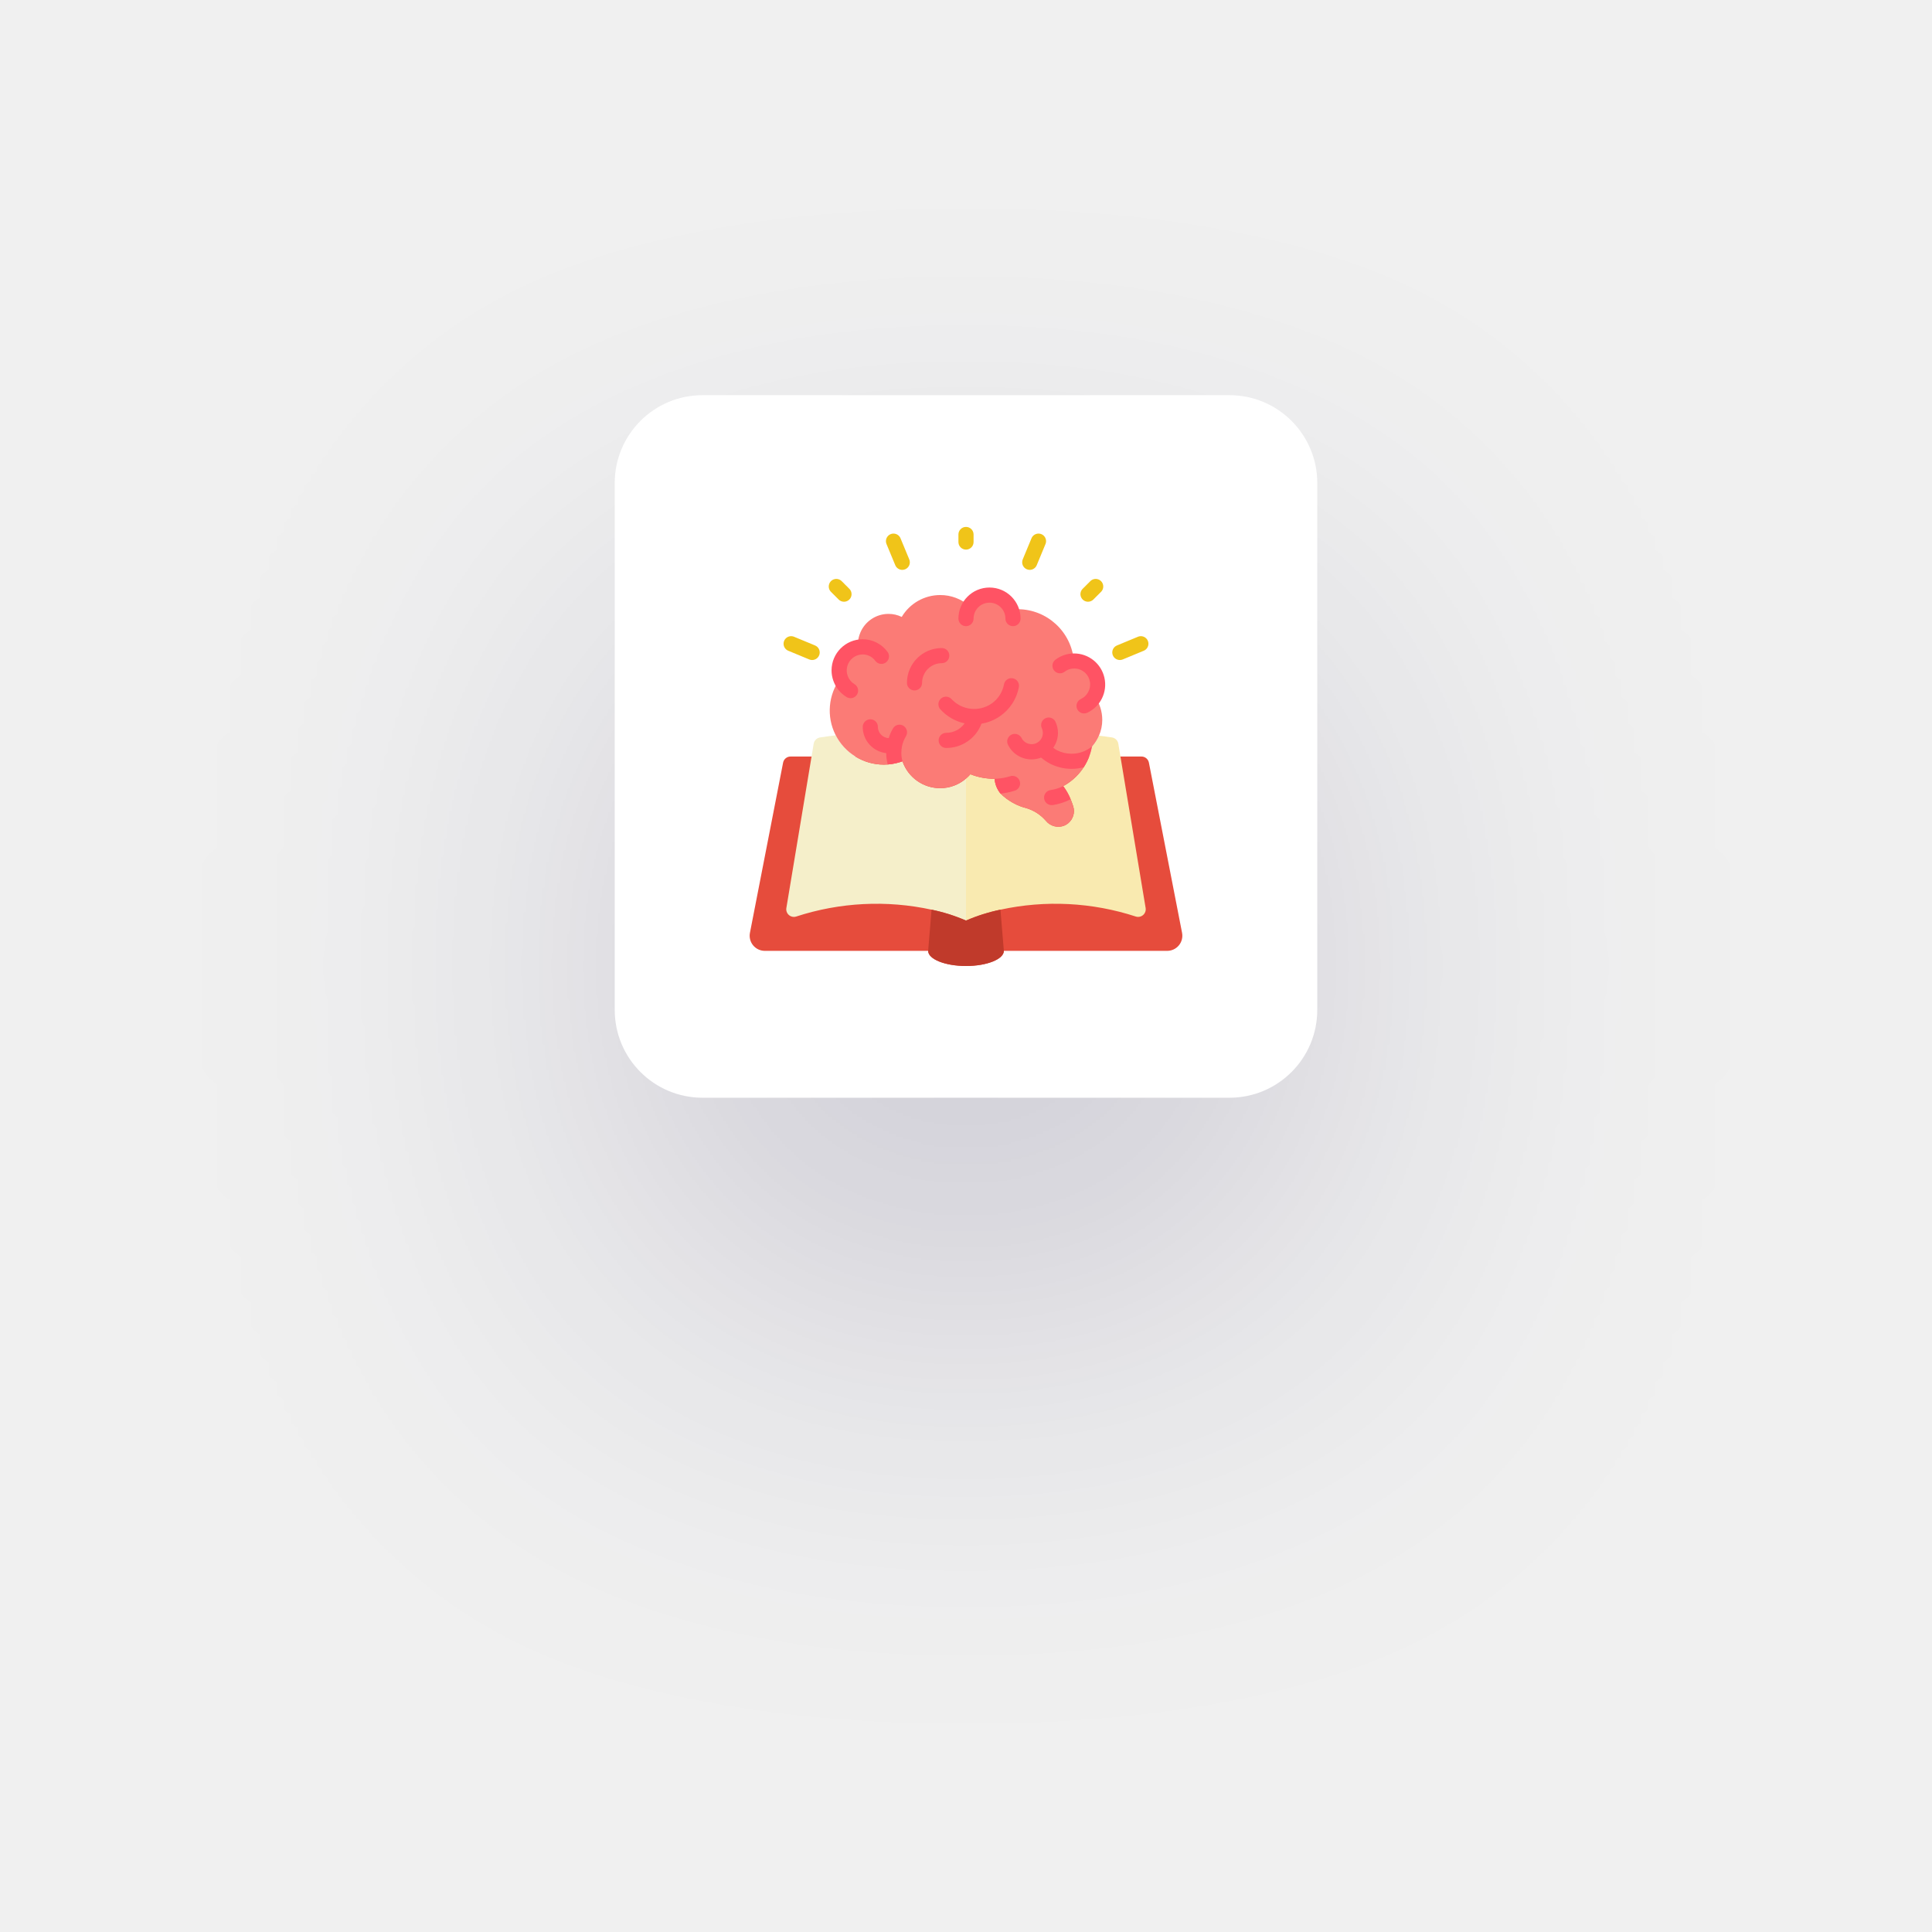
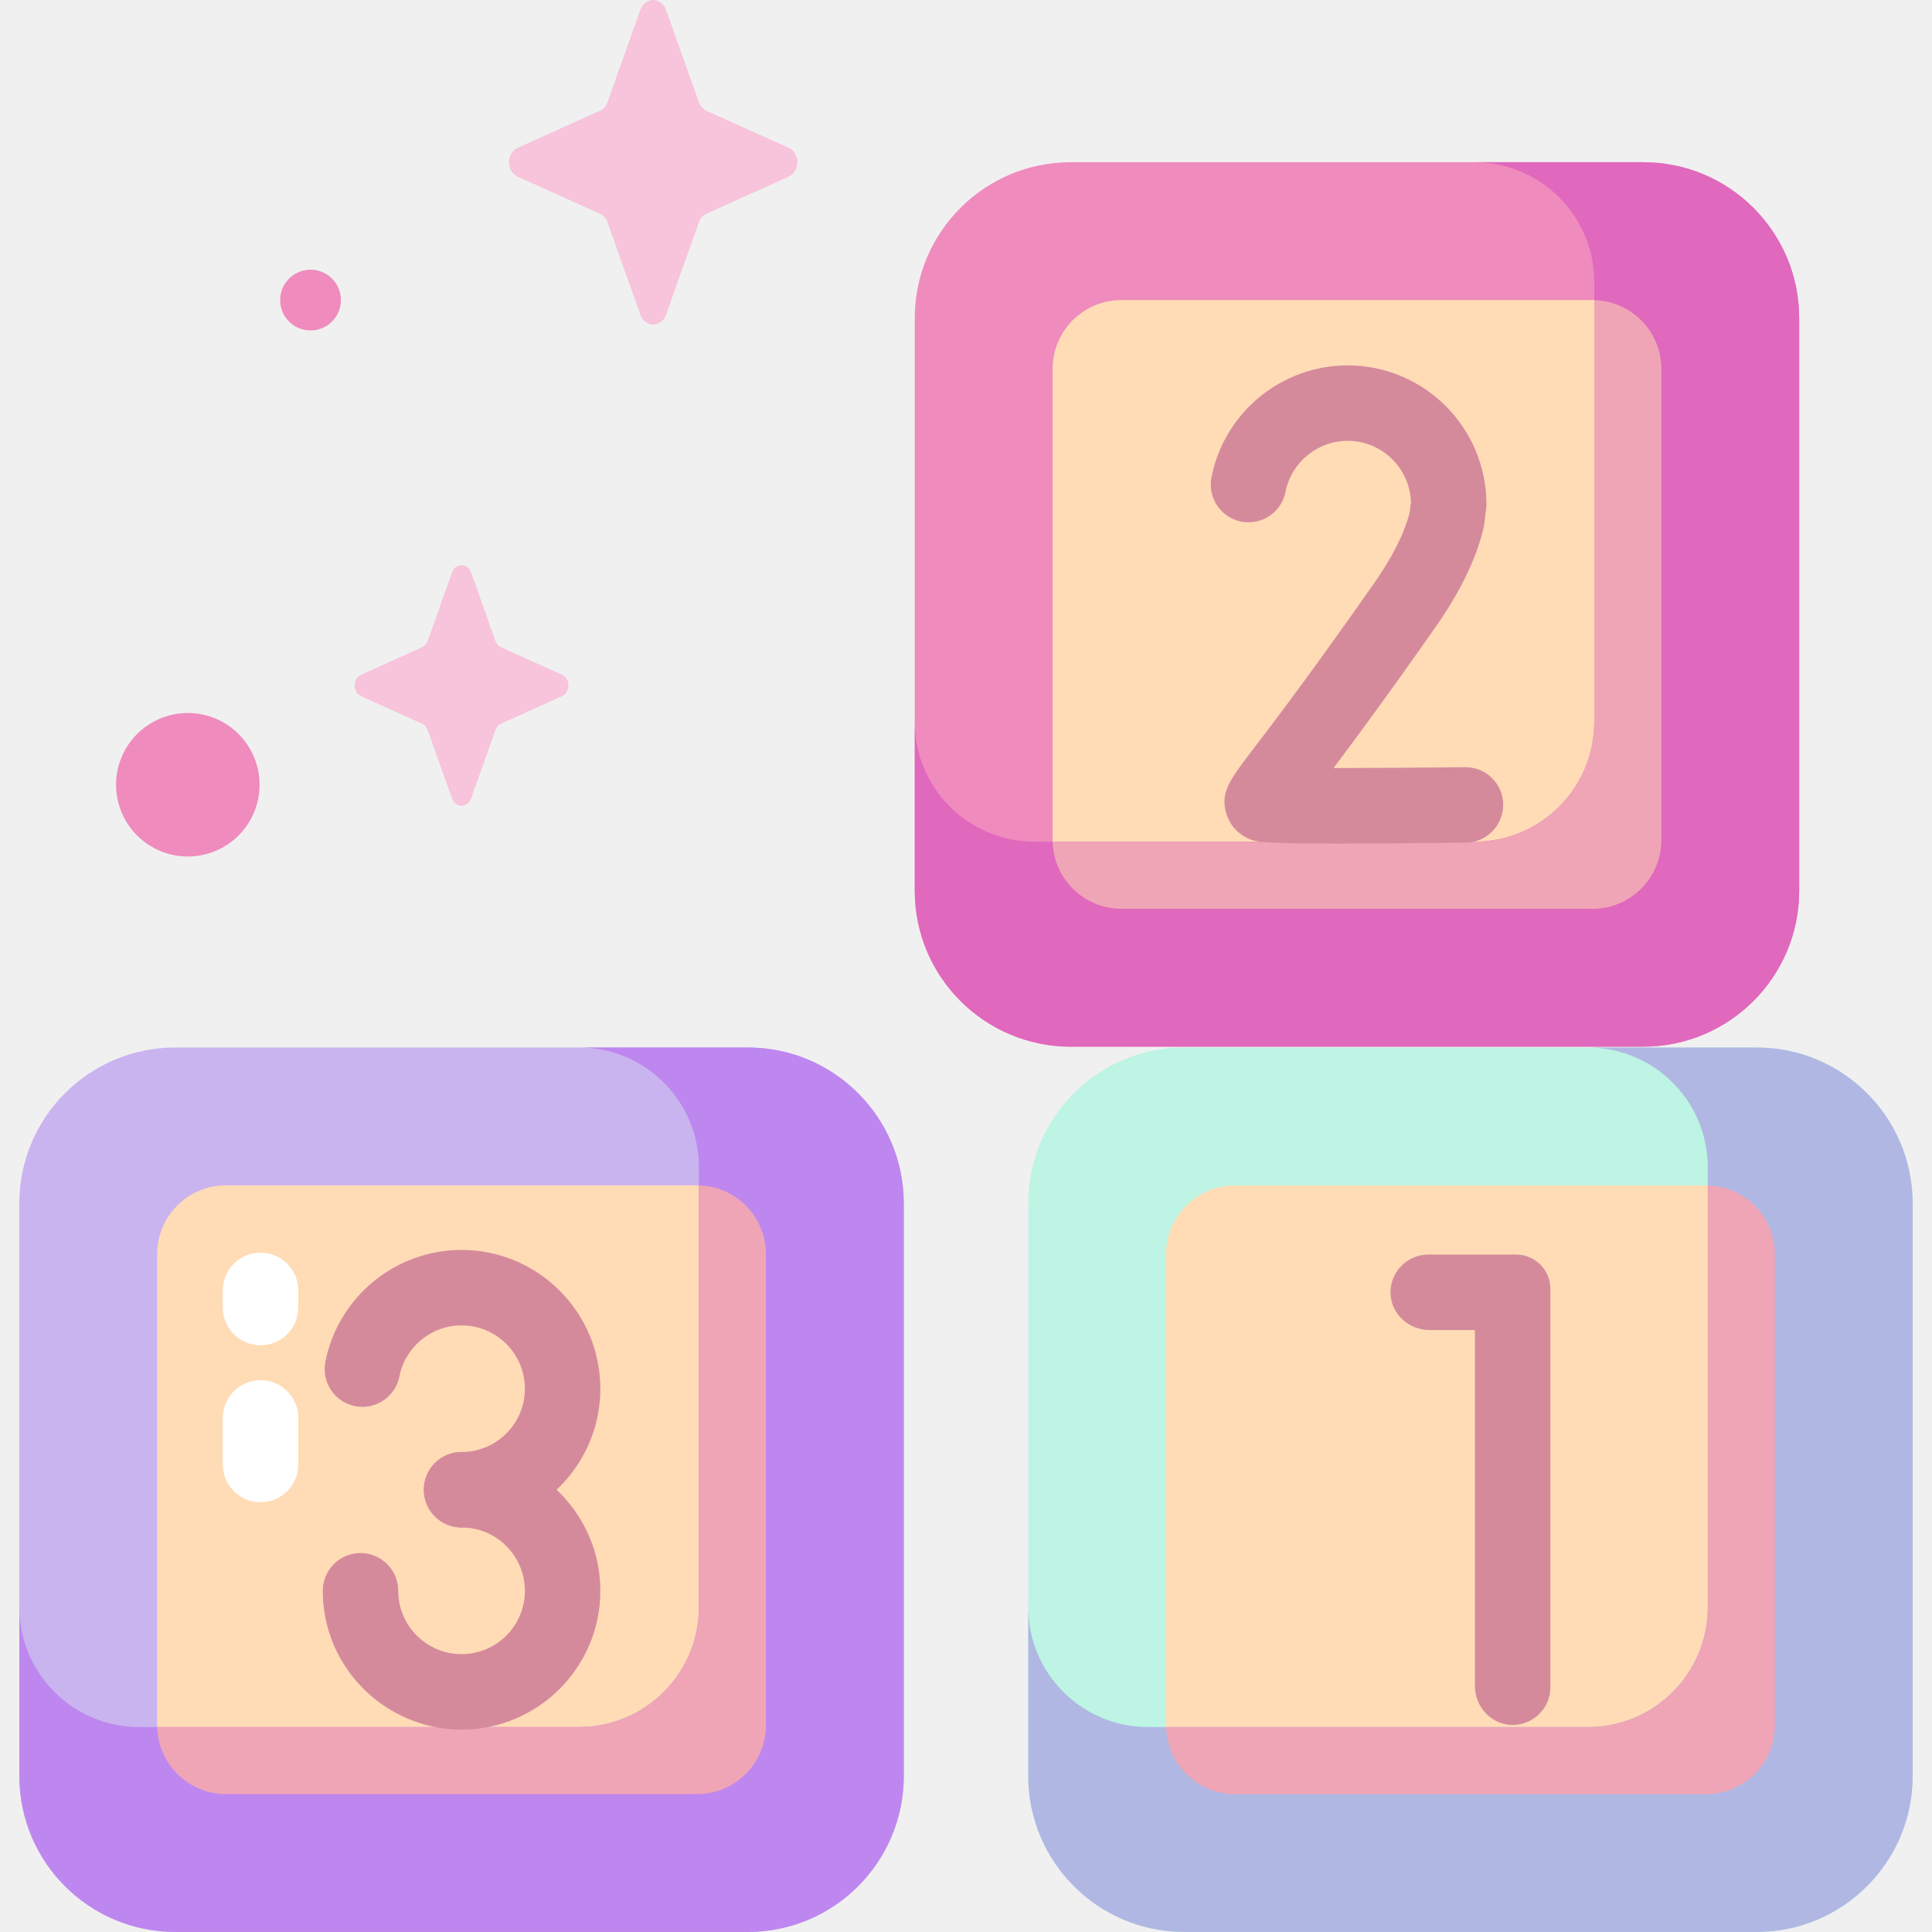
- <svg xmlns="http://www.w3.org/2000/svg" width="220" height="220" viewBox="0 0 220 220" fill="none">
-   <g filter="url(#filter0_d_28_2231)">
-     <rect x="70" y="45" width="80" height="80" rx="10" fill="white" />
-   </g>
-   <g clip-path="url(#clip0_28_2231)">
-     <path d="M92.414 86.147H90.017C89.605 86.147 89.251 86.44 89.172 86.845L85.397 106.224C85.299 106.73 85.432 107.254 85.761 107.651C86.09 108.048 86.579 108.277 87.095 108.276H105.69C105.69 109.224 107.621 110 110 110C112.379 110 114.31 109.224 114.31 108.276H132.905C133.421 108.277 133.91 108.048 134.239 107.651C134.568 107.254 134.702 106.73 134.604 106.224L130.828 86.845C130.749 86.44 130.395 86.147 129.983 86.147H92.414Z" fill="#E64C3C" />
-     <path d="M110 88.655V104.827C108.739 104.279 107.424 103.863 106.078 103.586C100.958 102.473 95.635 102.744 90.655 104.37C90.369 104.458 90.058 104.392 89.832 104.195C89.606 103.999 89.497 103.7 89.543 103.405L92.414 86.146L92.655 84.689C92.717 84.32 93.009 84.031 93.379 83.974C93.966 83.888 94.569 83.801 95.172 83.732C96.226 85.78 98.335 87.068 100.638 87.069C100.793 87.069 100.94 87.06 101.086 87.051C101.66 87.007 102.226 86.885 102.767 86.689C102.769 86.708 102.775 86.725 102.785 86.741C103.43 88.548 105.142 89.753 107.06 89.75C108.141 89.753 109.185 89.364 110 88.655Z" fill="#F5EFCA" />
-     <path d="M129.345 104.37C124.365 102.744 119.042 102.473 113.922 103.586C112.576 103.863 111.261 104.279 110 104.827V88.655C110.181 88.507 110.349 88.342 110.5 88.163C111.361 88.506 112.28 88.681 113.207 88.681H113.259C113.303 89.297 113.538 89.884 113.931 90.362C114.768 91.189 115.814 91.773 116.957 92.051C117.786 92.316 118.526 92.805 119.095 93.465C119.602 94.093 120.46 94.314 121.207 94.008C121.864 93.724 122.291 93.078 122.293 92.362C122.294 92.174 122.265 91.988 122.207 91.81C122.121 91.543 122.026 91.275 121.914 91.017C121.698 90.483 121.414 89.978 121.069 89.517C122.779 88.592 123.979 86.945 124.336 85.034C124.362 84.999 124.397 84.965 124.422 84.931C124.717 84.584 124.959 84.194 125.138 83.775C125.638 83.836 126.129 83.896 126.621 83.974C126.991 84.031 127.283 84.32 127.345 84.689L127.586 86.146L130.457 103.405C130.503 103.7 130.394 103.999 130.168 104.195C129.942 104.391 129.631 104.458 129.345 104.37Z" fill="#F9EAB0" />
-     <path d="M114.311 108.276C114.311 109.224 112.38 110 110 110C107.621 110 105.69 109.224 105.69 108.276L106.078 103.586C107.425 103.864 108.739 104.28 110 104.827C111.261 104.28 112.576 103.864 113.923 103.586L114.311 108.276Z" fill="#C03A2B" />
-     <path d="M125.517 81.974C125.517 82.595 125.387 83.208 125.138 83.776C124.959 84.195 124.718 84.584 124.423 84.931C124.397 84.966 124.362 85 124.336 85.035C123.98 86.945 122.779 88.593 121.069 89.517C121.414 89.979 121.698 90.483 121.914 91.017C122.026 91.276 122.121 91.543 122.207 91.811C122.265 91.989 122.294 92.175 122.293 92.362C122.291 93.078 121.864 93.725 121.207 94.009C120.46 94.314 119.602 94.094 119.095 93.466C118.527 92.806 117.787 92.317 116.957 92.052C115.814 91.773 114.768 91.189 113.931 90.362C113.539 89.885 113.304 89.298 113.259 88.681H113.207C112.28 88.682 111.362 88.507 110.5 88.164C110.349 88.343 110.181 88.507 110 88.655C109.185 89.365 108.141 89.754 107.061 89.75C105.142 89.753 103.43 88.548 102.785 86.742C102.775 86.726 102.769 86.708 102.767 86.69C102.226 86.885 101.66 87.007 101.086 87.052C100.94 87.061 100.793 87.069 100.638 87.069C98.308 87.067 96.179 85.751 95.135 83.668C94.092 81.585 94.313 79.091 95.707 77.224C95.603 76.943 95.551 76.645 95.552 76.345C95.547 75.071 96.442 73.971 97.69 73.716C97.695 73.711 97.701 73.708 97.707 73.707C97.698 73.604 97.69 73.5 97.69 73.388C97.689 72.91 97.789 72.437 97.983 72C98.533 70.728 99.787 69.905 101.173 69.905C101.695 69.903 102.212 70.021 102.681 70.25C103.599 68.705 105.263 67.758 107.061 67.759C108.294 67.754 109.485 68.206 110.405 69.026C110.934 68.174 111.895 67.689 112.895 67.771C113.894 67.852 114.764 68.487 115.147 69.414C115.393 69.386 115.64 69.372 115.888 69.371C119.228 69.376 122.008 71.939 122.285 75.267H122.311C123.021 75.267 123.702 75.55 124.203 76.053C124.705 76.556 124.985 77.238 124.983 77.948C124.981 78.413 124.863 78.87 124.638 79.276C125.21 80.059 125.518 81.004 125.517 81.974Z" fill="#FB7B76" />
-     <path d="M110 62.586C109.524 62.586 109.138 62.2 109.138 61.724V60.862C109.138 60.386 109.524 60 110 60C110.476 60 110.862 60.386 110.862 60.862V61.724C110.862 62.2 110.476 62.586 110 62.586Z" fill="#F0C419" />
-     <path d="M123.894 68.52C123.546 68.52 123.231 68.31 123.098 67.987C122.964 67.665 123.038 67.295 123.285 67.048L124.147 66.186C124.363 65.962 124.684 65.872 124.985 65.951C125.286 66.03 125.522 66.265 125.601 66.567C125.68 66.868 125.59 67.189 125.366 67.405L124.504 68.267C124.342 68.429 124.123 68.52 123.894 68.52Z" fill="#F0C419" />
-     <path d="M96.106 68.52C95.878 68.52 95.659 68.429 95.497 68.267L94.635 67.405C94.411 67.189 94.321 66.868 94.4 66.567C94.479 66.265 94.714 66.03 95.015 65.951C95.317 65.872 95.637 65.962 95.854 66.186L96.716 67.048C96.962 67.295 97.036 67.665 96.903 67.987C96.769 68.31 96.455 68.52 96.106 68.52Z" fill="#F0C419" />
-     <path d="M102.743 64.892C102.394 64.892 102.08 64.682 101.946 64.36L100.956 61.97C100.831 61.684 100.869 61.352 101.057 61.103C101.246 60.854 101.554 60.726 101.864 60.769C102.173 60.812 102.435 61.019 102.549 61.31L103.539 63.699C103.627 63.911 103.627 64.148 103.54 64.36C103.452 64.571 103.284 64.739 103.073 64.827C102.968 64.87 102.856 64.892 102.743 64.892Z" fill="#F0C419" />
-     <path d="M117.258 64.892C117.145 64.891 117.032 64.869 116.928 64.826C116.716 64.739 116.549 64.571 116.461 64.359C116.374 64.148 116.374 63.911 116.461 63.699L117.452 61.31C117.565 61.019 117.827 60.812 118.137 60.769C118.446 60.726 118.755 60.854 118.943 61.103C119.131 61.352 119.17 61.684 119.044 61.97L118.054 64.36C117.921 64.682 117.606 64.892 117.258 64.892Z" fill="#F0C419" />
-     <path d="M127.522 75.157C127.109 75.158 126.754 74.868 126.673 74.463C126.593 74.059 126.81 73.654 127.191 73.498L129.581 72.508C129.866 72.39 130.191 72.433 130.436 72.621C130.68 72.808 130.806 73.112 130.765 73.417C130.725 73.723 130.525 73.983 130.24 74.101L127.852 75.091C127.747 75.134 127.635 75.157 127.522 75.157Z" fill="#F0C419" />
-     <path d="M92.478 75.157C92.365 75.157 92.253 75.134 92.148 75.091L89.759 74.101C89.475 73.983 89.275 73.723 89.234 73.417C89.194 73.112 89.32 72.808 89.564 72.621C89.808 72.433 90.134 72.39 90.419 72.508L92.809 73.498C93.19 73.654 93.407 74.059 93.326 74.463C93.246 74.868 92.891 75.158 92.478 75.157Z" fill="#F0C419" />
-     <path d="M124.422 84.931C124.397 84.966 124.362 85 124.336 85.035C124.184 85.865 123.868 86.656 123.405 87.362C122.954 87.49 122.486 87.554 122.017 87.552C121.163 87.549 120.321 87.346 119.56 86.957C119.2 86.764 118.862 86.533 118.552 86.267C118.208 86.401 117.843 86.471 117.474 86.474C116.335 86.48 115.292 85.838 114.784 84.819C114.646 84.543 114.665 84.215 114.834 83.957C115.004 83.699 115.298 83.551 115.606 83.569C115.914 83.587 116.189 83.768 116.328 84.043C116.498 84.37 116.799 84.609 117.157 84.699C117.514 84.79 117.893 84.724 118.198 84.517C118.543 84.282 118.749 83.892 118.75 83.474C118.751 83.275 118.707 83.077 118.621 82.897C118.447 82.48 118.625 82 119.027 81.796C119.43 81.592 119.922 81.734 120.155 82.121C120.365 82.541 120.474 83.005 120.474 83.474C120.467 84.077 120.278 84.663 119.931 85.155C120.069 85.25 120.207 85.345 120.345 85.423C120.862 85.689 121.435 85.828 122.017 85.828C122.901 85.833 123.757 85.514 124.422 84.931Z" fill="#FF5364" />
-     <path d="M113.879 81.546C114.996 80.777 115.764 79.598 116.016 78.265C116.08 77.96 115.975 77.644 115.74 77.439C115.506 77.234 115.178 77.171 114.885 77.275C114.591 77.379 114.376 77.634 114.323 77.941C114.154 78.83 113.641 79.617 112.895 80.13C111.461 81.096 109.538 80.877 108.358 79.613C108.036 79.26 107.49 79.235 107.138 79.556C106.786 79.877 106.761 80.423 107.082 80.775C107.813 81.583 108.779 82.14 109.845 82.369C109.362 83.047 108.579 83.45 107.746 83.448C107.27 83.448 106.884 83.834 106.884 84.31C106.884 84.786 107.27 85.172 107.746 85.172C109.531 85.179 111.132 84.077 111.763 82.407C112.523 82.281 113.246 81.987 113.879 81.546Z" fill="#FF5364" />
-     <path d="M121.914 91.018C121.28 91.341 120.599 91.562 119.897 91.673C119.851 91.68 119.805 91.683 119.759 91.681C119.305 91.686 118.925 91.337 118.891 90.884C118.857 90.431 119.18 90.03 119.629 89.966C120.129 89.89 120.615 89.739 121.069 89.518C121.414 89.979 121.698 90.483 121.914 91.018Z" fill="#FF5364" />
-     <path d="M102.707 85C102.663 85.242 102.64 85.487 102.638 85.733C102.636 86.056 102.68 86.378 102.767 86.69C102.226 86.885 101.66 87.007 101.086 87.052C100.976 86.629 100.918 86.195 100.914 85.759C99.395 85.593 98.244 84.312 98.241 82.785C98.238 82.305 98.623 81.912 99.103 81.905C99.331 81.904 99.55 81.993 99.711 82.153C99.873 82.313 99.965 82.531 99.965 82.759V82.785C99.978 83.466 100.518 84.02 101.198 84.052C101.317 83.663 101.482 83.29 101.69 82.94C101.805 82.742 101.996 82.6 102.218 82.544C102.441 82.489 102.676 82.526 102.871 82.647C103.276 82.897 103.406 83.426 103.164 83.836C102.945 84.195 102.79 84.588 102.707 85Z" fill="#FF5364" />
-     <path d="M115.526 90.043C115.008 90.209 114.473 90.316 113.931 90.362C113.538 89.885 113.303 89.297 113.258 88.681C113.342 88.682 113.425 88.68 113.508 88.672C114.02 88.64 114.527 88.547 115.017 88.396C115.314 88.294 115.644 88.362 115.876 88.573C116.109 88.785 116.208 89.106 116.135 89.412C116.062 89.718 115.829 89.959 115.526 90.043Z" fill="#FF5364" />
-     <path d="M108.103 74.655C108.103 74.179 107.718 73.793 107.241 73.793C105.052 73.795 103.278 75.569 103.276 77.758C103.276 78.235 103.662 78.621 104.138 78.621C104.614 78.621 105 78.235 105 77.758C105 77.164 105.236 76.594 105.657 76.174C106.077 75.753 106.647 75.517 107.241 75.517C107.718 75.517 108.103 75.131 108.103 74.655Z" fill="#FF5364" />
-     <path d="M96.852 79.503C96.695 79.503 96.541 79.46 96.408 79.379C95.697 78.95 95.159 78.285 94.888 77.5C94.757 77.127 94.69 76.734 94.69 76.339C94.69 74.385 96.271 72.8 98.225 72.794C99.344 72.79 100.398 73.321 101.06 74.224C101.244 74.472 101.282 74.798 101.159 75.081C101.037 75.364 100.773 75.559 100.467 75.595C100.161 75.63 99.859 75.5 99.676 75.253C99.338 74.792 98.8 74.52 98.228 74.522C97.412 74.526 96.699 75.073 96.482 75.859C96.266 76.646 96.599 77.481 97.297 77.903C97.629 78.102 97.787 78.499 97.684 78.873C97.58 79.246 97.239 79.504 96.852 79.504V79.503Z" fill="#FF5364" />
-     <path d="M115.351 71.303C114.875 71.303 114.489 70.917 114.489 70.441C114.489 69.439 113.677 68.627 112.675 68.627C111.674 68.627 110.862 69.439 110.862 70.441C110.862 70.917 110.476 71.303 110 71.303C109.524 71.303 109.138 70.917 109.138 70.441C109.138 68.487 110.721 66.903 112.675 66.903C114.629 66.903 116.213 68.487 116.213 70.441C116.213 70.669 116.122 70.889 115.96 71.05C115.799 71.212 115.579 71.303 115.351 71.303Z" fill="#FF5364" />
-     <path d="M123.437 81.243C123.037 81.239 122.692 80.96 122.604 80.57C122.517 80.179 122.71 79.779 123.07 79.605C123.413 79.444 123.699 79.18 123.886 78.85C124.325 78.102 124.172 77.149 123.522 76.576C122.872 76.003 121.907 75.97 121.221 76.499C120.84 76.785 120.299 76.707 120.014 76.326C119.728 75.946 119.805 75.405 120.186 75.12C120.789 74.663 121.524 74.414 122.281 74.409C123.947 74.398 125.395 75.548 125.762 77.173C126.129 78.797 125.315 80.458 123.806 81.164C123.691 81.217 123.564 81.244 123.437 81.243Z" fill="#FF5364" />
+ <svg xmlns="http://www.w3.org/2000/svg" width="50" height="50" viewBox="0 0 50 50" fill="none">
+   <g clip-path="url(#clip0_28_2260)">
+     <path d="M45.463 49.999H30.647C28.418 49.999 26.61 48.191 26.61 45.962V31.146C26.61 28.917 28.418 27.109 30.647 27.109H45.463C47.692 27.109 49.5 28.917 49.5 31.146V45.962C49.5 48.191 47.693 49.999 45.463 49.999Z" fill="#BDF4E3" />
+     <path d="M44.15 46.433H31.96C30.976 46.433 30.177 45.635 30.177 44.65V32.461C30.177 31.476 30.976 30.678 31.96 30.678H44.15C45.134 30.678 45.933 31.476 45.933 32.461V44.65C45.933 45.635 45.134 46.433 44.15 46.433Z" fill="#FFDCB6" />
+     <path d="M45.463 27.109H41.095C42.808 27.109 44.197 28.498 44.197 30.211V41.594C44.197 43.307 42.808 44.696 41.095 44.696H29.712C27.999 44.696 26.611 43.307 26.611 41.594V45.962C26.611 48.191 28.418 49.999 30.648 49.999H45.463C47.693 49.999 49.5 48.191 49.5 45.962V31.146C49.5 28.917 47.693 27.109 45.463 27.109Z" fill="#B1B7E3" />
+     <path d="M44.197 30.68V41.595C44.197 43.308 42.808 44.696 41.095 44.696H30.18C30.205 45.659 30.992 46.433 31.961 46.433H44.15C45.135 46.433 45.933 45.634 45.933 44.65V32.461C45.933 31.491 45.16 30.705 44.197 30.68Z" fill="#EFA5B6" />
+     <path d="M42.526 27.088H27.711C25.481 27.088 23.674 25.28 23.674 23.051V8.235C23.674 6.006 25.481 4.198 27.711 4.198H42.526C44.756 4.198 46.563 6.006 46.563 8.235V23.051C46.563 25.28 44.756 27.088 42.526 27.088Z" fill="#EF8BBD" />
+     <path d="M41.213 23.52H29.024C28.04 23.52 27.241 22.722 27.241 21.737V9.548C27.241 8.563 28.04 7.765 29.024 7.765H41.213C42.198 7.765 42.996 8.563 42.996 9.548V21.737C42.996 22.722 42.198 23.52 41.213 23.52Z" fill="#FFDCB6" />
+     <path d="M42.526 4.198H38.158C39.871 4.198 41.26 5.587 41.26 7.3V18.683C41.26 20.396 39.871 21.784 38.158 21.784H26.775C25.062 21.784 23.674 20.396 23.674 18.683V23.051C23.674 25.28 25.481 27.088 27.711 27.088H42.526C44.756 27.088 46.563 25.28 46.563 23.051V8.235C46.563 6.006 44.756 4.198 42.526 4.198Z" fill="#E068BD" />
+     <path d="M41.26 7.768V18.683C41.26 20.396 39.872 21.784 38.159 21.784H27.242C27.267 22.747 28.055 23.52 29.024 23.52H41.213C42.198 23.52 42.996 22.722 42.996 21.737V9.548C42.996 8.579 42.223 7.793 41.26 7.768Z" fill="#EFA5B6" />
+     <path d="M19.353 49.999H4.537C2.307 49.999 0.5 48.191 0.5 45.962V31.146C0.5 28.917 2.307 27.109 4.537 27.109H19.353C21.582 27.109 23.39 28.917 23.39 31.146V45.962C23.39 48.191 21.582 49.999 19.353 49.999Z" fill="#CAB4EF" />
+     <path d="M18.039 46.431H5.85C4.865 46.431 4.067 45.633 4.067 44.648V32.459C4.067 31.474 4.865 30.676 5.85 30.676H18.039C19.024 30.676 19.822 31.474 19.822 32.459V44.648C19.822 45.633 19.024 46.431 18.039 46.431Z" fill="#FFDCB6" />
+     <path d="M19.354 27.109H14.985C16.698 27.109 18.087 28.498 18.087 30.211V41.594C18.087 43.307 16.698 44.696 14.985 44.696H3.603C1.89 44.696 0.501 43.307 0.501 41.594V45.962C0.501 48.191 2.308 49.999 4.538 49.999H19.354C21.583 49.999 23.39 48.191 23.39 45.962V31.146C23.39 28.917 21.583 27.109 19.354 27.109Z" fill="#BE87EF" />
+     <path d="M18.086 30.679V41.594C18.086 43.307 16.697 44.695 14.984 44.695H4.069C4.094 45.658 4.881 46.431 5.85 46.431H18.039C19.024 46.431 19.822 45.633 19.822 44.648V32.459C19.822 31.49 19.049 30.704 18.086 30.679Z" fill="#EFA5B6" />
+     <path d="M6.743 38.878C6.203 38.878 5.766 38.441 5.766 37.901V36.694C5.766 36.155 6.203 35.718 6.743 35.718C7.282 35.718 7.719 36.155 7.719 36.694V37.901C7.719 38.441 7.282 38.878 6.743 38.878Z" fill="white" />
+     <path d="M6.743 34.815C6.203 34.815 5.766 34.378 5.766 33.838V33.395C5.766 32.856 6.203 32.419 6.743 32.419C7.282 32.419 7.719 32.856 7.719 33.395V33.838C7.719 34.378 7.282 34.815 6.743 34.815Z" fill="white" />
+     <path d="M39.083 44.64C38.563 44.606 38.171 44.152 38.171 43.632V34.421H36.996C36.476 34.421 36.022 34.028 35.988 33.51C35.952 32.941 36.402 32.468 36.963 32.468H39.238C39.727 32.468 40.124 32.864 40.124 33.354V43.666C40.124 44.226 39.651 44.677 39.083 44.64Z" fill="#D58A9C" />
+     <path d="M34.644 21.832C32.684 21.832 32.54 21.784 32.408 21.741C32.083 21.632 31.84 21.386 31.741 21.066C31.571 20.513 31.81 20.201 32.447 19.367C32.967 18.686 33.934 17.419 35.556 15.102C36.038 14.413 36.349 13.796 36.48 13.267L36.515 12.993C36.486 12.115 35.763 11.409 34.878 11.409C34.096 11.409 33.42 11.964 33.27 12.729C33.165 13.258 32.652 13.603 32.123 13.499C31.594 13.395 31.249 12.882 31.353 12.353C31.683 10.674 33.165 9.456 34.878 9.456C36.858 9.456 38.469 11.067 38.469 13.048V13.11L38.405 13.616L38.394 13.664C38.212 14.448 37.796 15.308 37.156 16.222C35.942 17.957 35.088 19.113 34.512 19.877C35.477 19.874 36.736 19.869 37.914 19.854C37.918 19.854 37.922 19.854 37.926 19.854C38.46 19.854 38.896 20.283 38.903 20.818C38.909 21.357 38.478 21.8 37.938 21.807C36.481 21.825 35.42 21.832 34.644 21.832Z" fill="#D58A9C" />
+     <path d="M11.945 39.531C11.405 39.531 10.968 39.094 10.968 38.555C10.968 38.016 11.405 37.578 11.945 37.578C12.849 37.578 13.584 36.843 13.584 35.94C13.584 35.036 12.849 34.301 11.945 34.301C11.163 34.301 10.487 34.856 10.337 35.621C10.233 36.15 9.72 36.495 9.19 36.391C8.661 36.287 8.316 35.774 8.42 35.245C8.75 33.566 10.232 32.348 11.945 32.348C13.925 32.348 15.537 33.959 15.537 35.94C15.537 37.92 13.925 39.531 11.945 39.531Z" fill="#D58A9C" />
+     <path d="M11.945 44.762C10.163 44.762 8.633 43.433 8.388 41.67C8.365 41.505 8.353 41.337 8.353 41.17C8.353 40.631 8.79 40.193 9.33 40.193C9.869 40.193 10.306 40.631 10.306 41.17C10.306 41.247 10.312 41.324 10.322 41.4C10.434 42.203 11.132 42.809 11.945 42.809C12.849 42.809 13.584 42.074 13.584 41.17C13.584 40.266 12.849 39.531 11.945 39.531C11.406 39.531 10.969 39.094 10.969 38.555C10.969 38.015 11.406 37.578 11.945 37.578C13.926 37.578 15.537 39.19 15.537 41.17C15.537 43.151 13.926 44.762 11.945 44.762Z" fill="#D58A9C" />
+     <path d="M17.237 0.253L18.087 2.643C18.123 2.746 18.195 2.827 18.286 2.868L20.41 3.825C20.71 3.96 20.71 4.438 20.41 4.573L18.286 5.53C18.195 5.571 18.123 5.652 18.087 5.754L17.237 8.145C17.117 8.482 16.692 8.482 16.572 8.145L15.722 5.754C15.685 5.652 15.613 5.571 15.523 5.53L13.399 4.573C13.099 4.438 13.099 3.96 13.399 3.825L15.523 2.868C15.613 2.827 15.685 2.746 15.722 2.643L16.572 0.253C16.692 -0.084 17.117 -0.084 17.237 0.253Z" fill="#F7C4DB" />
+     <path d="M6.576 21.02C6.969 20.073 6.519 18.987 5.572 18.594C4.625 18.202 3.539 18.651 3.146 19.598C2.753 20.546 3.203 21.632 4.15 22.024C5.098 22.417 6.184 21.968 6.576 21.02Z" fill="#EF8BBD" />
+     <path d="M8.812 7.892C8.882 7.463 8.591 7.06 8.162 6.99C7.734 6.921 7.33 7.212 7.261 7.64C7.191 8.069 7.482 8.472 7.911 8.542C8.339 8.611 8.743 8.32 8.812 7.892Z" fill="#EF8BBD" />
+     <path d="M12.192 14.813L12.822 16.586C12.849 16.662 12.903 16.722 12.97 16.752L14.545 17.462C14.768 17.562 14.768 17.917 14.545 18.017L12.97 18.727C12.903 18.757 12.849 18.818 12.822 18.893L12.192 20.666C12.103 20.917 11.787 20.917 11.698 20.666L11.068 18.893C11.041 18.818 10.987 18.757 10.92 18.727L9.345 18.017C9.122 17.917 9.122 17.562 9.345 17.462L10.92 16.752C10.987 16.722 11.041 16.662 11.068 16.586L11.698 14.813C11.787 14.562 12.102 14.562 12.192 14.813Z" fill="#F7C4DB" />
  </g>
  <defs>
-     <filter id="filter0_d_28_2231" x="0" y="0" width="220" height="220" filterUnits="userSpaceOnUse" color-interpolation-filters="sRGB">
-       <feFlood flood-opacity="0" result="BackgroundImageFix" />
-       <feColorMatrix in="SourceAlpha" type="matrix" values="0 0 0 0 0 0 0 0 0 0 0 0 0 0 0 0 0 0 127 0" result="hardAlpha" />
-       <feOffset dy="25" />
-       <feGaussianBlur stdDeviation="35" />
-       <feColorMatrix type="matrix" values="0 0 0 0 0.039 0 0 0 0 0.012 0 0 0 0 0.235 0 0 0 0.15 0" />
-       <feBlend mode="normal" in2="BackgroundImageFix" result="effect1_dropShadow_28_2231" />
-       <feBlend mode="normal" in="SourceGraphic" in2="effect1_dropShadow_28_2231" result="shape" />
-     </filter>
-     <clipPath id="clip0_28_2231">
-       <rect width="50" height="50" fill="white" transform="translate(85 60)" />
+     <clipPath id="clip0_28_2260">
+       <rect width="50" height="50" fill="white" />
    </clipPath>
  </defs>
</svg>
